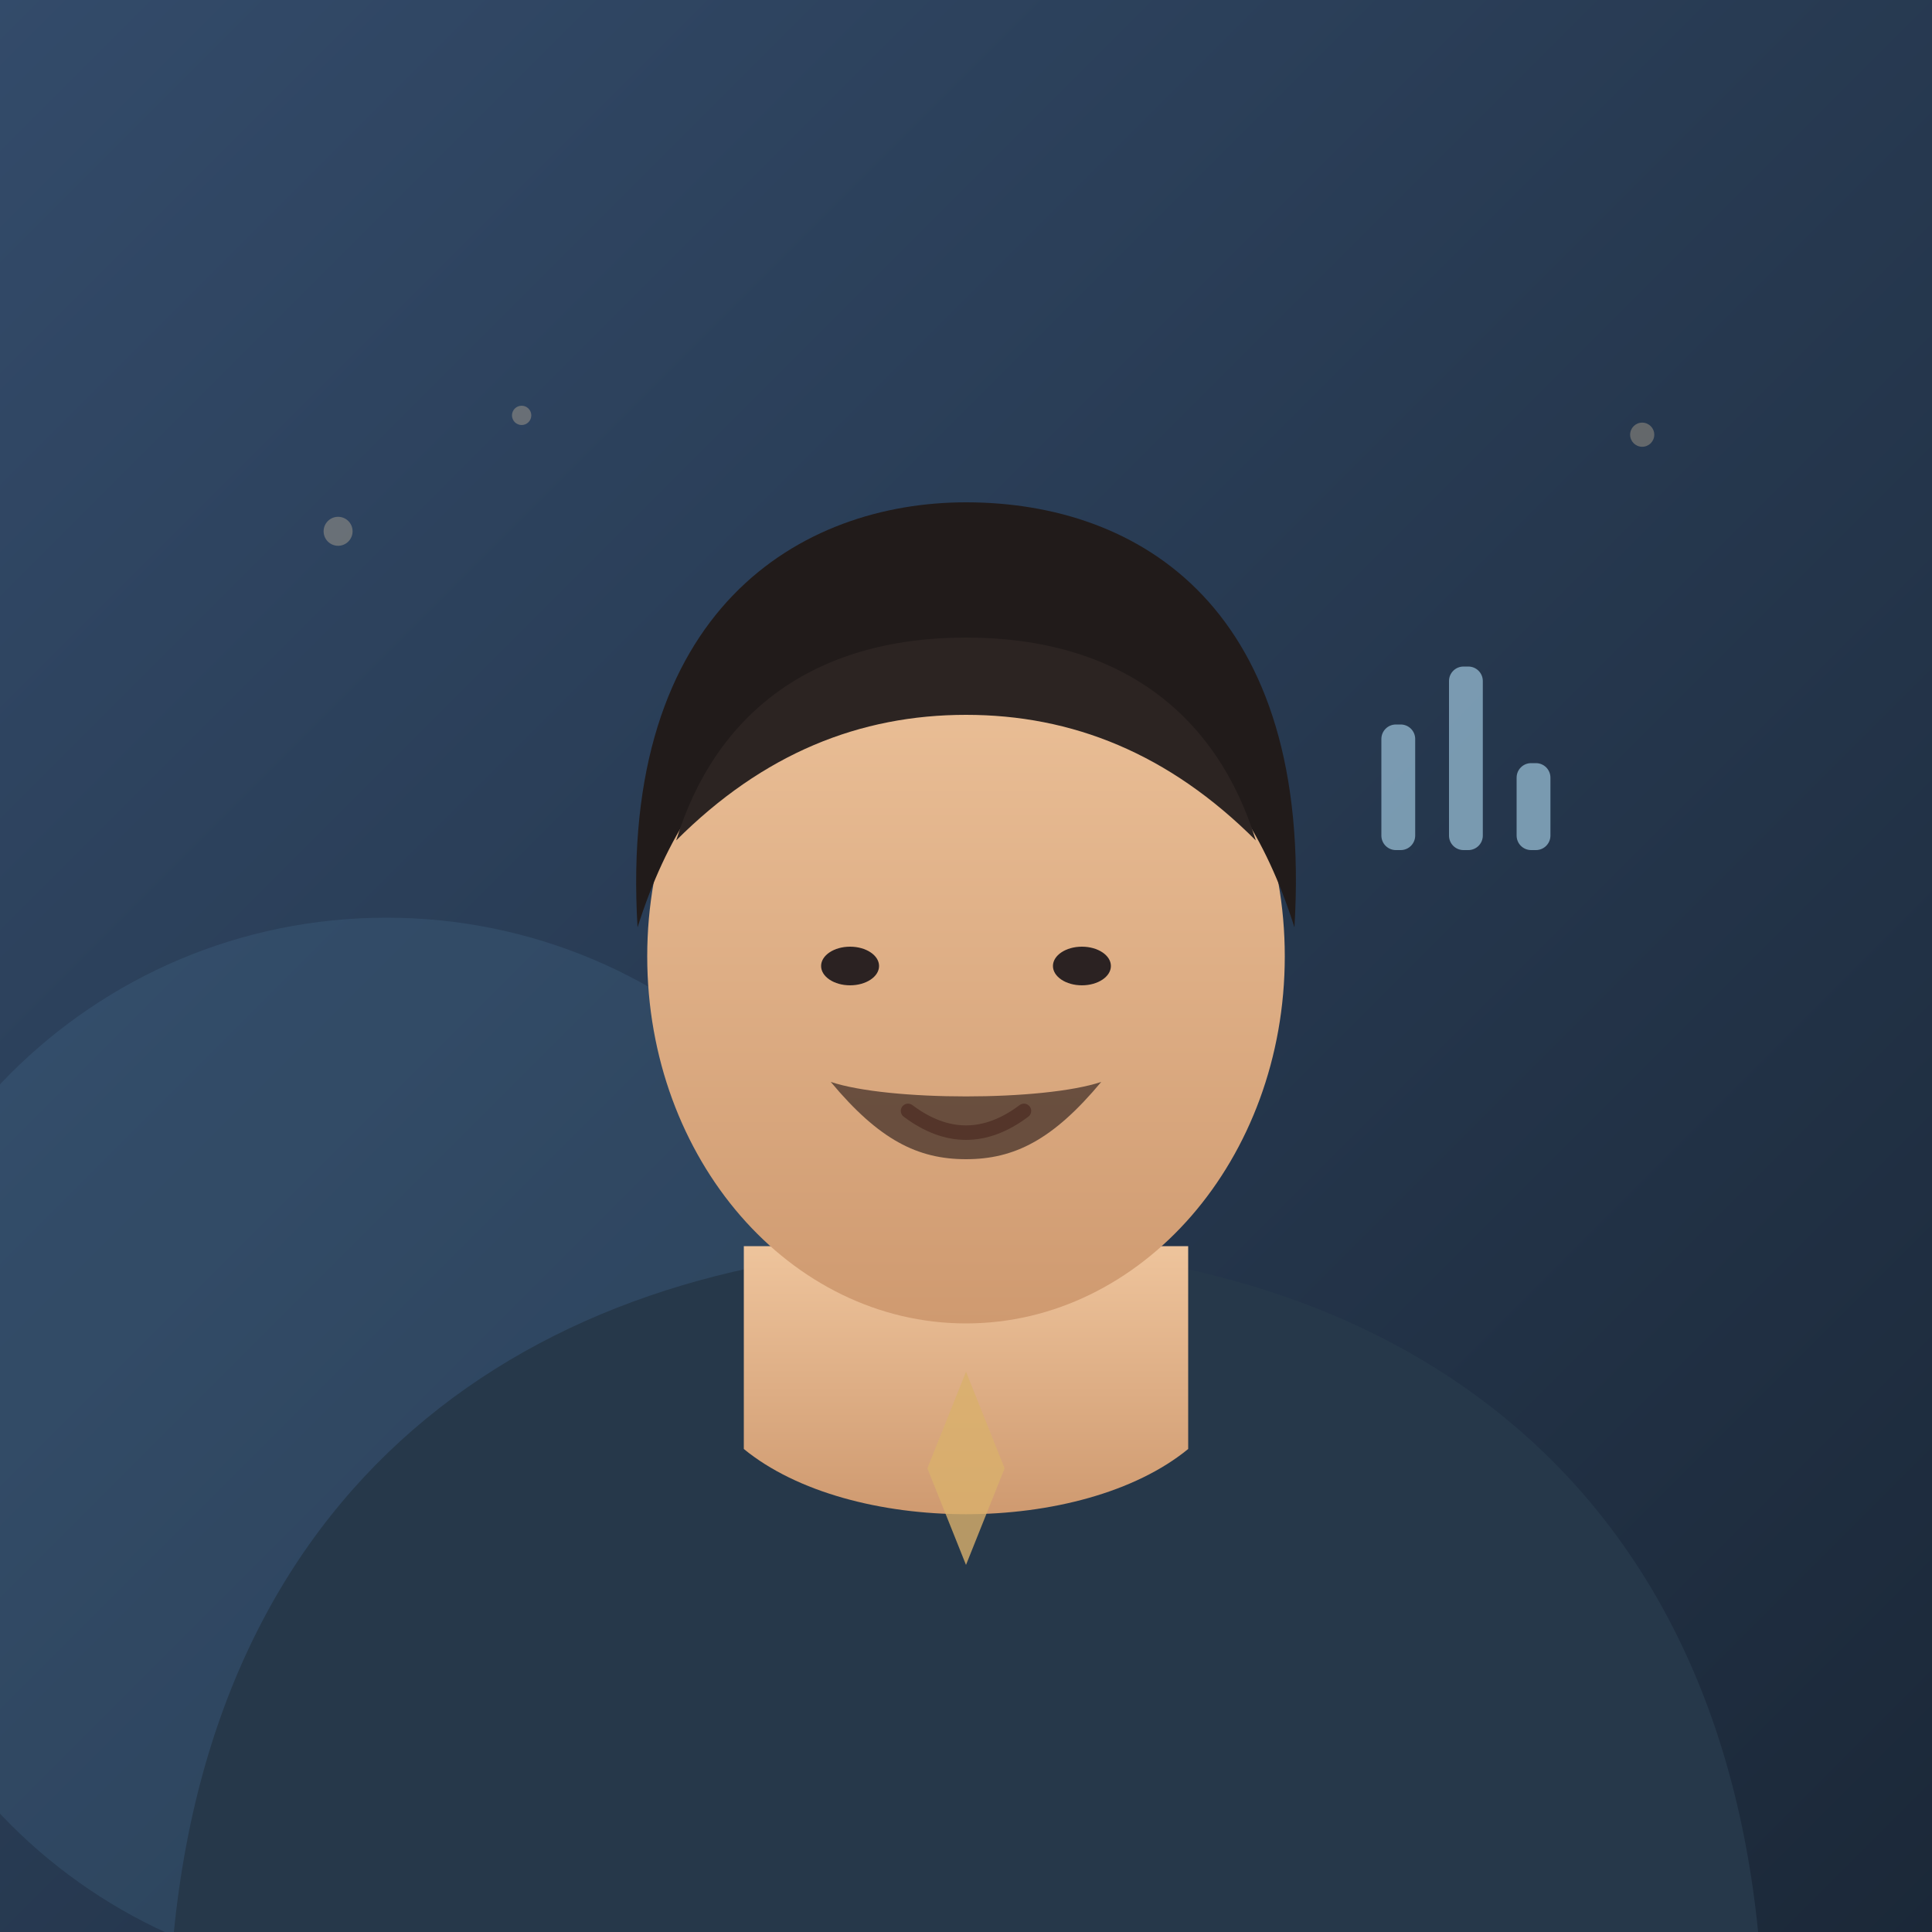
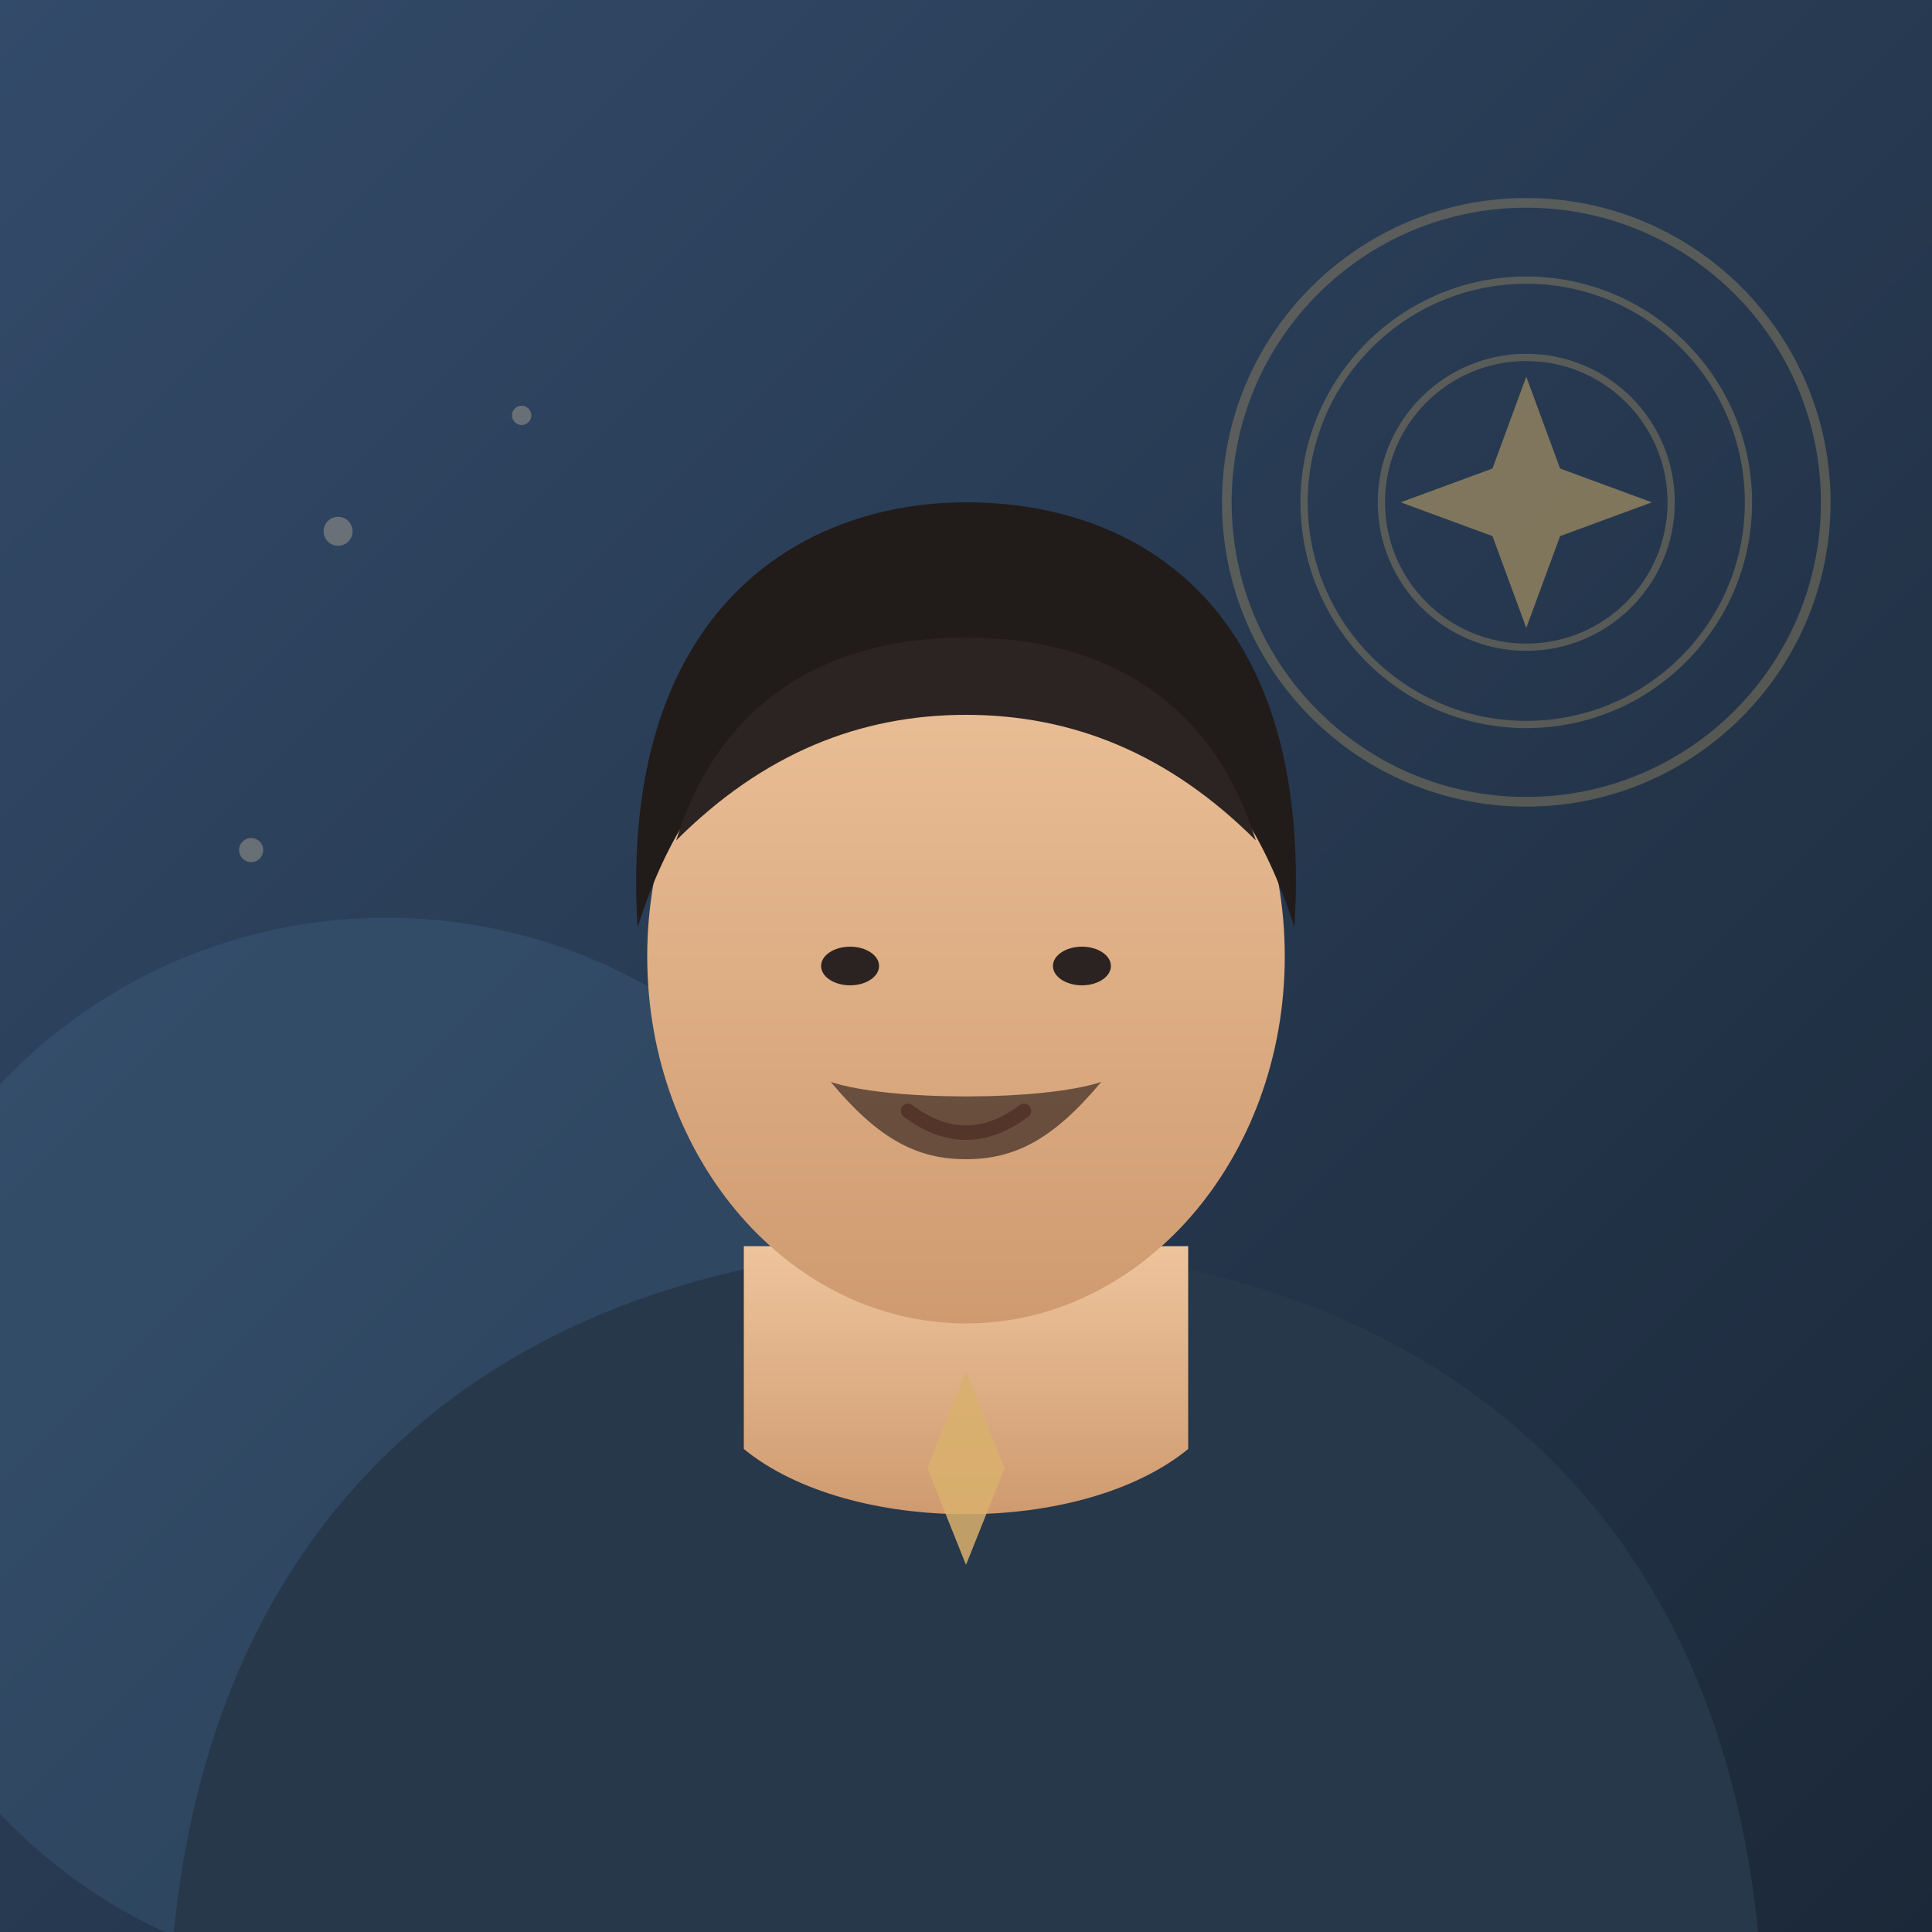
<svg xmlns="http://www.w3.org/2000/svg" viewBox="0 0 400 400" role="img" aria-labelledby="t d">
  <defs>
    <linearGradient id="bg" x1="0" y1="0" x2="1" y2="1">
      <stop offset="0" stop-color="#334b6a" />
      <stop offset="1" stop-color="#1b2838" />
    </linearGradient>
    <linearGradient id="skin" x1="0" y1="0" x2="0" y2="1">
      <stop offset="0" stop-color="#eec49c" />
      <stop offset="1" stop-color="#cf9a70" />
    </linearGradient>
  </defs>
  <rect width="400" height="400" fill="url(#bg)" />
  <circle cx="80" cy="300" r="110" fill="#4f7fa1" opacity="0.2" />
+   <g fill="none" stroke="#d8b36a" opacity="0.28">
+     <circle cx="316" cy="104" r="62" stroke-width="2" />
+     <circle cx="316" cy="104" r="46" stroke-width="1.5" />
+     <circle cx="316" cy="104" r="30" stroke-width="1.5" />
+   </g>
+   <path d="M316 78 l7 19 l19 7 l-19 7 l-7 19 l-7 -19 l-19 -7 l19 -7 Z" fill="#d8b36a" opacity="0.5" />
  <path d="M36 400 C 46 300, 118 258, 200 258 C 282 258, 354 300, 364 400 Z" fill="#26384a" />
  <path d="M154 258 h92 v42 c-22 18 -70 18 -92 0 Z" fill="url(#skin)" />
  <ellipse cx="200" cy="198" rx="66" ry="76" fill="url(#skin)" />
  <path d="M132 192 C 128 126, 166 104, 200 104 C 236 104, 272 126, 268 192 C 256 154, 232 140, 200 140 C 168 140, 144 154, 132 192 Z" fill="#211b1a" />
  <path d="M140 174 c 8 -26 28 -42 60 -42 c 32 0 52 16 60 42 c -18 -18 -38 -26 -60 -26 c -22 0 -42 8 -60 26 Z" fill="#2c2422" />
  <g fill="#2b2222">
    <ellipse cx="176" cy="200" rx="6" ry="4" />
    <ellipse cx="224" cy="200" rx="6" ry="4" />
  </g>
  <path d="M188 230 c 8 6 16 6 24 0" fill="none" stroke="#8f5138" stroke-width="3" stroke-linecap="round" />
  <path d="M172 224 c 10 12 18 16 28 16 c 10 0 18 -4 28 -16 c -12 4 -44 4 -56 0 Z" fill="#3a2a24" opacity="0.7" />
-   <g fill="#8fb3c9" opacity="0.8">
-     <rect x="286" y="150" width="7" height="26" rx="3" />
-     <rect x="300" y="138" width="7" height="38" rx="3" />
-     <rect x="314" y="158" width="7" height="18" rx="3" />
-   </g>
-   <path d="M200 284 l8 20 l-8 20 l-8 -20 Z" fill="#d9b06c" opacity="0.8" />
+   <path d="M200 284 l8 20 l-8 20 l-8 -20 Z" fill="#d9b06c" opacity="0.85" />
  <g fill="#f4d9b0" opacity="0.3">
    <circle cx="70" cy="110" r="3" />
    <circle cx="108" cy="86" r="2" />
-     <circle cx="340" cy="90" r="2.5" />
+     <circle cx="52" cy="176" r="2.5" />
  </g>
</svg>
